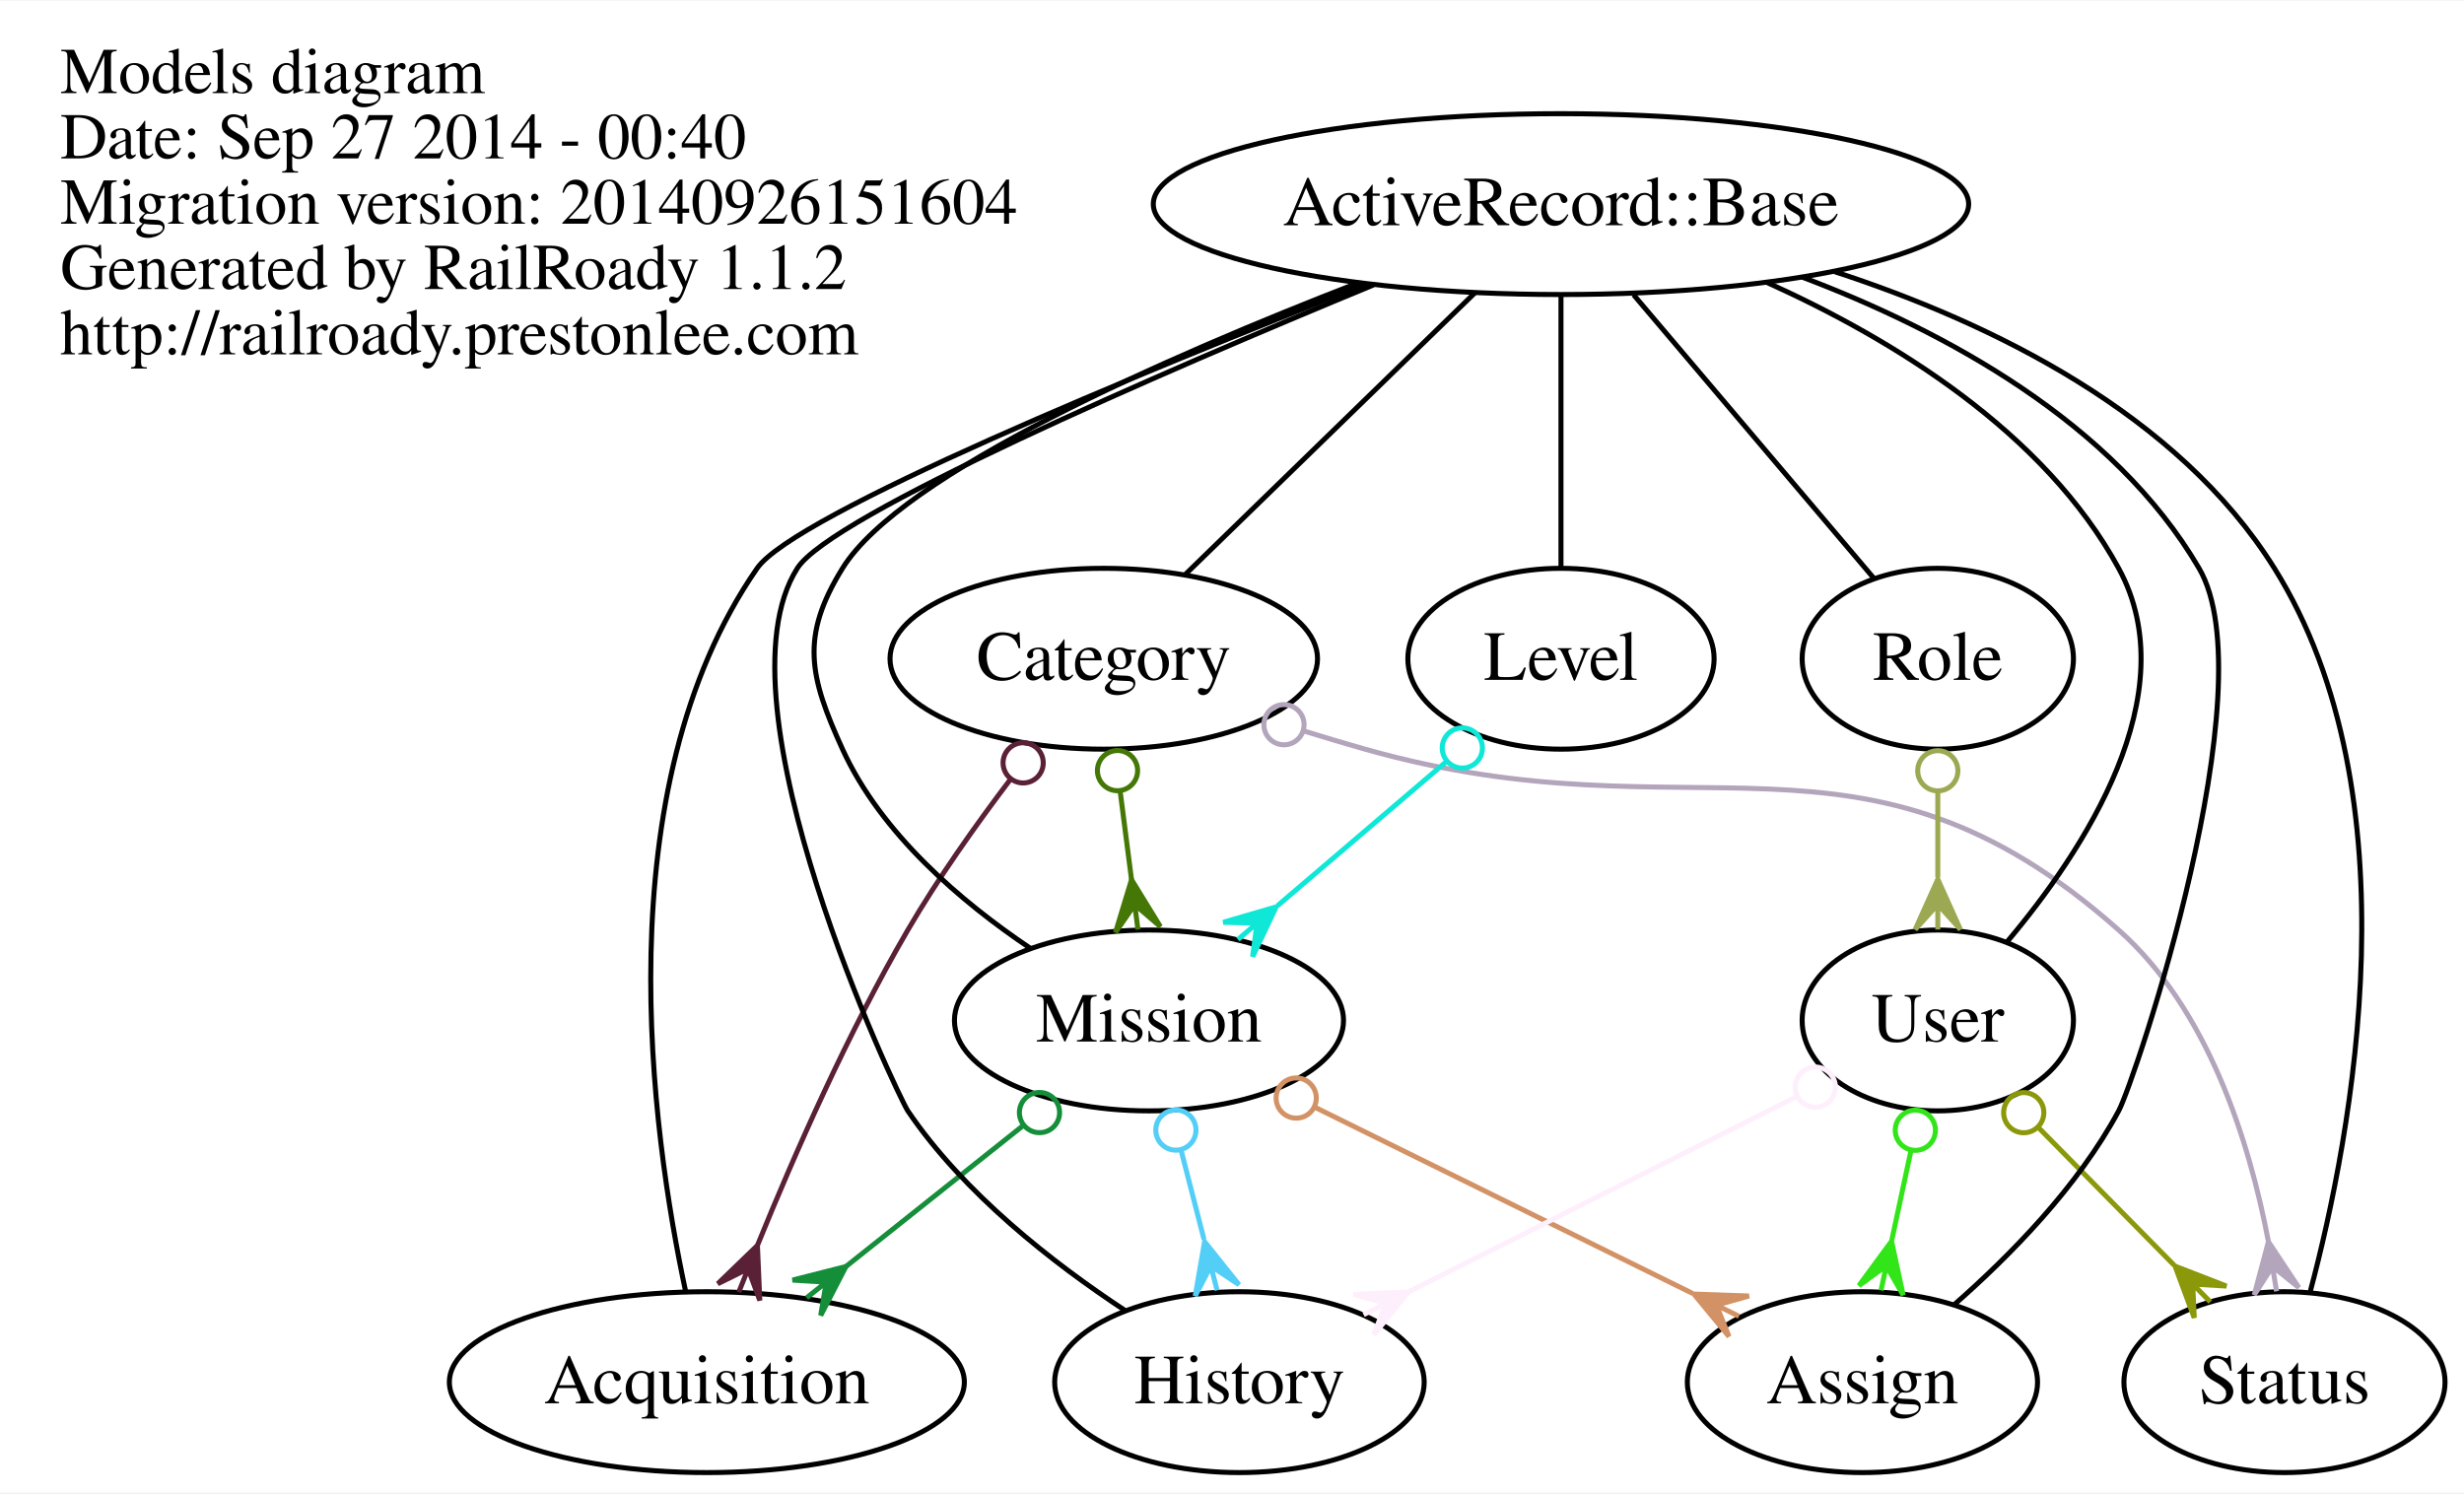
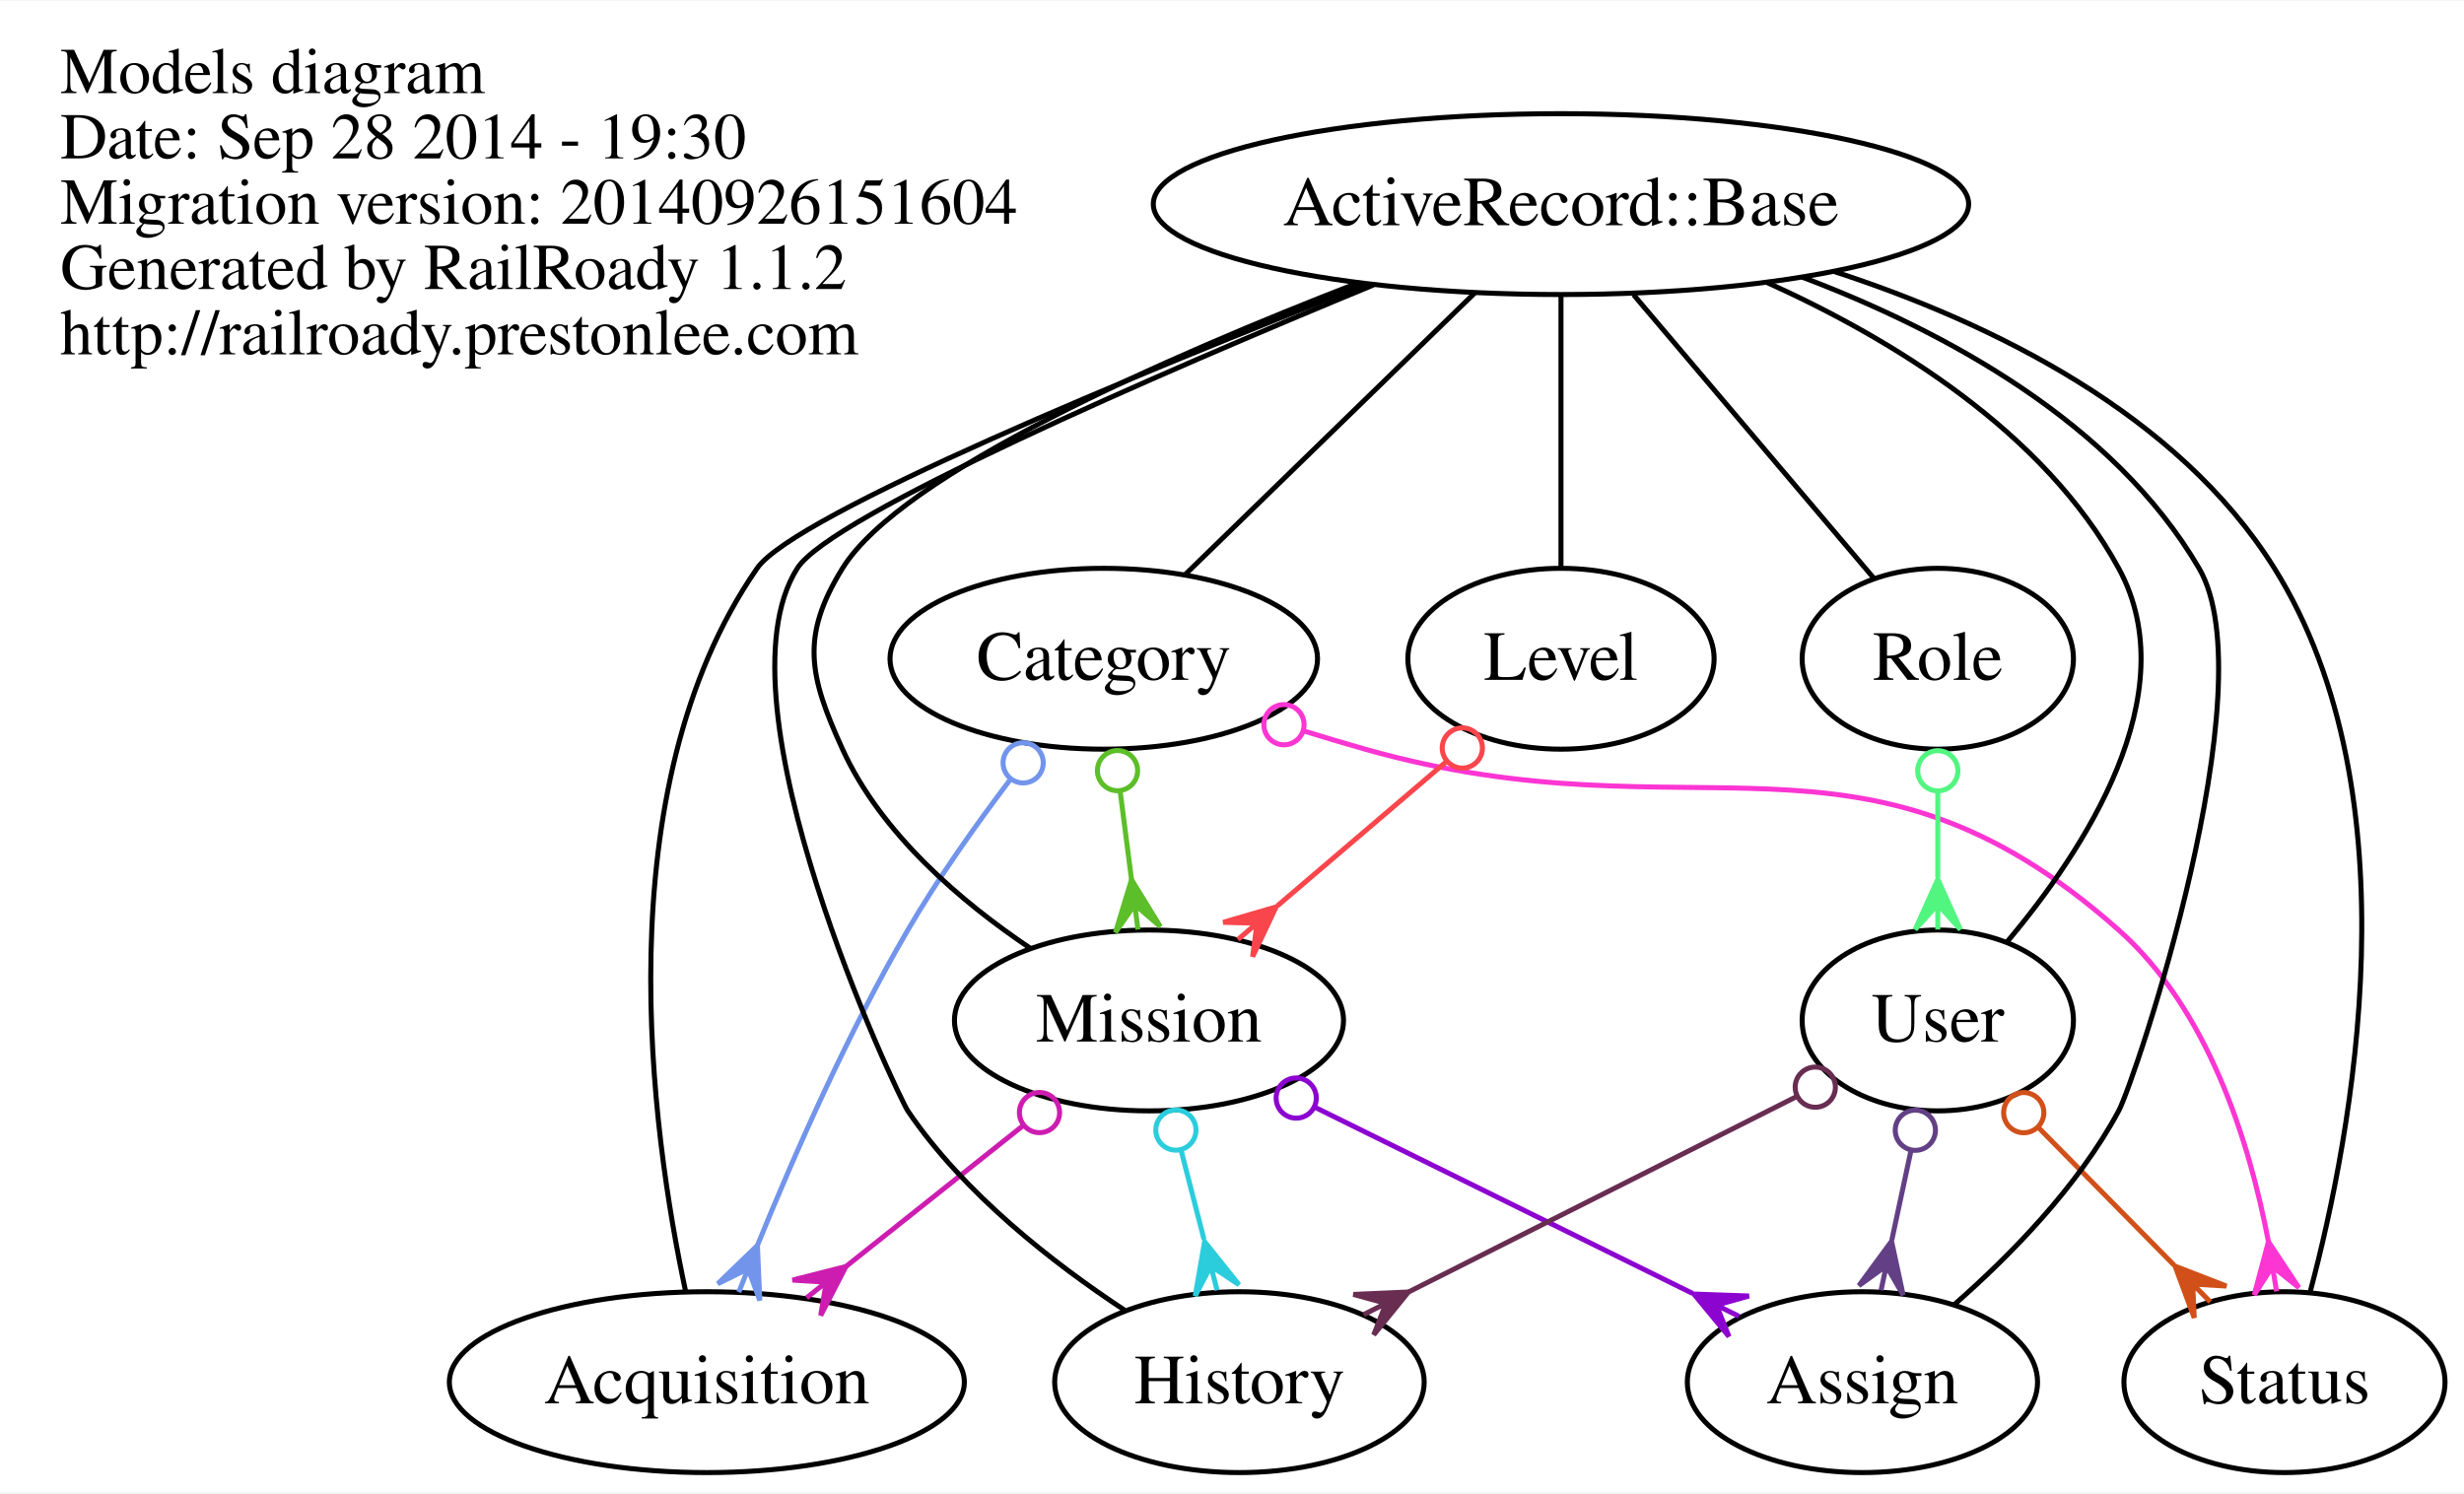
<svg xmlns="http://www.w3.org/2000/svg" width="490pt" height="297pt" viewBox="0.00 0.00 490.42 297.00">
  <g id="graph0" class="graph" transform="scale(1 1) rotate(0) translate(4 293)">
    <polygon fill="white" stroke="none" points="-4,4 -4,-293 486.415,-293 486.415,4 -4,4" />
    <g id="node1" class="node">
      <text text-anchor="start" x="8" y="-274.6" font-family="Times,serif" font-size="13.00">Models diagram</text>
-       <text text-anchor="start" x="8" y="-261.6" font-family="Times,serif" font-size="13.00">Date: Sep 27 2014 - 00:40</text>
+       <text text-anchor="start" x="8" y="-261.6" font-family="Times,serif" font-size="13.00">Date: Sep 28 2014 - 19:30</text>
      <text text-anchor="start" x="8" y="-248.6" font-family="Times,serif" font-size="13.00">Migration version: 20140926151604</text>
      <text text-anchor="start" x="8" y="-235.6" font-family="Times,serif" font-size="13.00">Generated by RailRoady 1.1.2</text>
      <text text-anchor="start" x="8" y="-222.6" font-family="Times,serif" font-size="13.00">http://railroady.prestonlee.com</text>
    </g>
    <g id="node2" class="node">
      <ellipse fill="none" stroke="black" cx="136.688" cy="-18" rx="51.25" ry="18" />
      <text text-anchor="middle" x="136.688" y="-13.8" font-family="Times,serif" font-size="14.00">Acquisition</text>
    </g>
    <g id="node3" class="node">
      <ellipse fill="none" stroke="black" cx="366.688" cy="-18" rx="34.855" ry="18" />
      <text text-anchor="middle" x="366.688" y="-13.8" font-family="Times,serif" font-size="14.00">Assign</text>
    </g>
    <g id="node4" class="node">
      <ellipse fill="none" stroke="black" cx="215.688" cy="-162" rx="42.546" ry="18" />
      <text text-anchor="middle" x="215.688" y="-157.8" font-family="Times,serif" font-size="14.00">Category</text>
    </g>
    <g id="edge4" class="edge">
-       <path fill="none" stroke="#5a2036" d="M197.022,-137.88C190.178,-128.848 182.654,-118.221 176.688,-108 164.87,-87.756 154.141,-63.394 146.777,-45.28" />
-       <ellipse fill="none" stroke="#5a2036" cx="199.642" cy="-141.275" rx="4" ry="4" />
-       <polygon fill="#5a2036" stroke="#5a2036" points="146.751,-45.214 147.226,-34.258 144.898,-40.57 143.046,-35.925 143.046,-35.925 143.046,-35.925 144.898,-40.57 138.866,-37.592 146.751,-45.214 146.751,-45.214" />
+       <path fill="none" stroke="#7295eb" d="M197.022,-137.88C190.178,-128.848 182.654,-118.221 176.688,-108 164.87,-87.756 154.141,-63.394 146.777,-45.28" />
+       <ellipse fill="none" stroke="#7295eb" cx="199.642" cy="-141.275" rx="4" ry="4" />
+       <polygon fill="#7295eb" stroke="#7295eb" points="146.751,-45.214 147.226,-34.258 144.898,-40.57 143.046,-35.925 143.046,-35.925 143.046,-35.925 144.898,-40.57 138.866,-37.592 146.751,-45.214 146.751,-45.214" />
    </g>
    <g id="node7" class="node">
      <ellipse fill="none" stroke="black" cx="224.688" cy="-90" rx="38.721" ry="18" />
      <text text-anchor="middle" x="224.688" y="-85.8" font-family="Times,serif" font-size="14.00">Mission</text>
    </g>
    <g id="edge3" class="edge">
-       <path fill="none" stroke="#447706" d="M218.948,-135.64C219.684,-129.92 220.467,-123.828 221.211,-118.042" />
-       <ellipse fill="none" stroke="#447706" cx="218.423" cy="-139.729" rx="4" ry="4" />
-       <polygon fill="#447706" stroke="#447706" points="221.213,-118.023 226.952,-108.678 221.851,-113.064 222.489,-108.104 222.489,-108.104 222.489,-108.104 221.851,-113.064 218.025,-107.53 221.213,-118.023 221.213,-118.023" />
+       <path fill="none" stroke="#5cbe29" d="M218.948,-135.64C219.684,-129.92 220.467,-123.828 221.211,-118.042" />
+       <ellipse fill="none" stroke="#5cbe29" cx="218.423" cy="-139.729" rx="4" ry="4" />
+       <polygon fill="#5cbe29" stroke="#5cbe29" points="221.213,-118.023 226.952,-108.678 221.851,-113.064 222.489,-108.104 222.489,-108.104 222.489,-108.104 221.851,-113.064 218.025,-107.53 221.213,-118.023 221.213,-118.023" />
    </g>
    <g id="node9" class="node">
      <ellipse fill="none" stroke="black" cx="450.688" cy="-18" rx="31.957" ry="18" />
      <text text-anchor="middle" x="450.688" y="-13.8" font-family="Times,serif" font-size="14.00">Status</text>
    </g>
    <g id="edge5" class="edge">
-       <path fill="none" stroke="#b3a5bb" d="M255.542,-147.611C259.631,-146.345 263.734,-145.119 267.688,-144 333.657,-125.333 366.4,-153.497 417.688,-108 435.452,-92.241 443.674,-66.024 447.467,-46.115" />
-       <ellipse fill="none" stroke="#b3a5bb" cx="251.555" cy="-148.87" rx="4" ry="4" />
-       <polygon fill="#b3a5bb" stroke="#b3a5bb" points="447.493,-45.957 453.553,-36.819 448.303,-41.023 449.113,-36.09 449.113,-36.09 449.113,-36.09 448.303,-41.023 444.672,-35.361 447.493,-45.957 447.493,-45.957" />
+       <path fill="none" stroke="#fc35d3" d="M255.542,-147.611C259.631,-146.345 263.734,-145.119 267.688,-144 333.657,-125.333 366.4,-153.497 417.688,-108 435.452,-92.241 443.674,-66.024 447.467,-46.115" />
+       <ellipse fill="none" stroke="#fc35d3" cx="251.555" cy="-148.87" rx="4" ry="4" />
+       <polygon fill="#fc35d3" stroke="#fc35d3" points="447.493,-45.957 453.553,-36.819 448.303,-41.023 449.113,-36.09 449.113,-36.09 449.113,-36.09 448.303,-41.023 444.672,-35.361 447.493,-45.957 447.493,-45.957" />
    </g>
    <g id="node5" class="node">
      <ellipse fill="none" stroke="black" cx="242.688" cy="-18" rx="36.775" ry="18" />
      <text text-anchor="middle" x="242.688" y="-13.8" font-family="Times,serif" font-size="14.00">History</text>
    </g>
    <g id="node6" class="node">
      <ellipse fill="none" stroke="black" cx="306.688" cy="-162" rx="30.477" ry="18" />
      <text text-anchor="middle" x="306.688" y="-157.8" font-family="Times,serif" font-size="14.00">Level</text>
    </g>
    <g id="edge8" class="edge">
-       <path fill="none" stroke="#0fe7d7" d="M283.935,-141.577C273.477,-132.65 261.03,-122.024 250.25,-112.822" />
-       <ellipse fill="none" stroke="#0fe7d7" cx="287.052" cy="-144.237" rx="4" ry="4" />
-       <polygon fill="#0fe7d7" stroke="#0fe7d7" points="249.998,-112.606 245.314,-102.691 246.195,-109.36 242.392,-106.114 242.392,-106.114 242.392,-106.114 246.195,-109.36 239.47,-109.536 249.998,-112.606 249.998,-112.606" />
+       <path fill="none" stroke="#f8464c" d="M283.935,-141.577C273.477,-132.65 261.03,-122.024 250.25,-112.822" />
+       <ellipse fill="none" stroke="#f8464c" cx="287.052" cy="-144.237" rx="4" ry="4" />
+       <polygon fill="#f8464c" stroke="#f8464c" points="249.998,-112.606 245.314,-102.691 246.195,-109.36 242.392,-106.114 242.392,-106.114 242.392,-106.114 246.195,-109.36 239.47,-109.536 249.998,-112.606 249.998,-112.606" />
    </g>
    <g id="edge10" class="edge">
-       <path fill="none" stroke="#158e3a" d="M199.594,-69.039C188.607,-60.299 175.678,-50.015 164.408,-41.05" />
-       <ellipse fill="none" stroke="#158e3a" cx="202.895" cy="-71.665" rx="4" ry="4" />
-       <polygon fill="#158e3a" stroke="#158e3a" points="164.372,-41.022 159.348,-31.275 160.459,-37.909 156.546,-34.797 156.546,-34.797 156.546,-34.797 160.459,-37.909 153.745,-38.318 164.372,-41.022 164.372,-41.022" />
+       <path fill="none" stroke="#cd1db0" d="M199.594,-69.039C188.607,-60.299 175.678,-50.015 164.408,-41.05" />
+       <ellipse fill="none" stroke="#cd1db0" cx="202.895" cy="-71.665" rx="4" ry="4" />
+       <polygon fill="#cd1db0" stroke="#cd1db0" points="164.372,-41.022 159.348,-31.275 160.459,-37.909 156.546,-34.797 156.546,-34.797 156.546,-34.797 160.459,-37.909 153.745,-38.318 164.372,-41.022 164.372,-41.022" />
    </g>
    <g id="edge12" class="edge">
-       <path fill="none" stroke="#d29265" d="M257.743,-72.705C280.309,-61.581 310.116,-46.888 332.847,-35.682" />
-       <ellipse fill="none" stroke="#d29265" cx="253.991" cy="-74.555" rx="4" ry="4" />
-       <polygon fill="#d29265" stroke="#d29265" points="333.145,-35.535 344.104,-35.15 337.629,-33.325 342.114,-31.114 342.114,-31.114 342.114,-31.114 337.629,-33.325 340.124,-27.078 333.145,-35.535 333.145,-35.535" />
+       <path fill="none" stroke="#8c04d0" d="M257.743,-72.705C280.309,-61.581 310.116,-46.888 332.847,-35.682" />
+       <ellipse fill="none" stroke="#8c04d0" cx="253.991" cy="-74.555" rx="4" ry="4" />
+       <polygon fill="#8c04d0" stroke="#8c04d0" points="333.145,-35.535 344.104,-35.15 337.629,-33.325 342.114,-31.114 342.114,-31.114 342.114,-31.114 337.629,-33.325 340.124,-27.078 333.145,-35.535 333.145,-35.535" />
    </g>
    <g id="edge11" class="edge">
-       <path fill="none" stroke="#53cef7" d="M231.048,-64.267C232.535,-58.484 234.127,-52.291 235.642,-46.4" />
-       <ellipse fill="none" stroke="#53cef7" cx="230.041" cy="-68.181" rx="4" ry="4" />
-       <polygon fill="#53cef7" stroke="#53cef7" points="235.755,-45.96 242.604,-37.396 237,-41.118 238.246,-36.275 238.246,-36.275 238.246,-36.275 237,-41.118 233.887,-35.155 235.755,-45.96 235.755,-45.96" />
+       <path fill="none" stroke="#2bcddc" d="M231.048,-64.267C232.535,-58.484 234.127,-52.291 235.642,-46.4" />
+       <ellipse fill="none" stroke="#2bcddc" cx="230.041" cy="-68.181" rx="4" ry="4" />
+       <polygon fill="#2bcddc" stroke="#2bcddc" points="235.755,-45.96 242.604,-37.396 237,-41.118 238.246,-36.275 238.246,-36.275 238.246,-36.275 237,-41.118 233.887,-35.155 235.755,-45.96 235.755,-45.96" />
    </g>
    <g id="node8" class="node">
      <ellipse fill="none" stroke="black" cx="381.688" cy="-162" rx="27" ry="18" />
      <text text-anchor="middle" x="381.688" y="-157.8" font-family="Times,serif" font-size="14.00">Role</text>
    </g>
    <g id="node10" class="node">
      <ellipse fill="none" stroke="black" cx="381.688" cy="-90" rx="27" ry="18" />
      <text text-anchor="middle" x="381.688" y="-85.8" font-family="Times,serif" font-size="14.00">User</text>
    </g>
    <g id="edge14" class="edge">
-       <path fill="none" stroke="#9ca952" d="M381.688,-135.64C381.688,-130.063 381.688,-124.132 381.688,-118.476" />
-       <ellipse fill="none" stroke="#9ca952" cx="381.688" cy="-139.697" rx="4" ry="4" />
-       <polygon fill="#9ca952" stroke="#9ca952" points="381.688,-118.104 386.188,-108.104 381.688,-113.104 381.688,-108.104 381.688,-108.104 381.688,-108.104 381.688,-113.104 377.188,-108.104 381.688,-118.104 381.688,-118.104" />
+       <path fill="none" stroke="#52f580" d="M381.688,-135.64C381.688,-130.063 381.688,-124.132 381.688,-118.476" />
+       <ellipse fill="none" stroke="#52f580" cx="381.688" cy="-139.697" rx="4" ry="4" />
+       <polygon fill="#52f580" stroke="#52f580" points="381.688,-118.104 386.188,-108.104 381.688,-113.104 381.688,-108.104 381.688,-108.104 381.688,-108.104 381.688,-113.104 377.188,-108.104 381.688,-118.104 381.688,-118.104" />
    </g>
    <g id="edge19" class="edge">
-       <path fill="none" stroke="#31e518" d="M376.328,-63.987C375.098,-58.249 373.785,-52.121 372.536,-46.293" />
-       <ellipse fill="none" stroke="#31e518" cx="377.219" cy="-68.144" rx="4" ry="4" />
-       <polygon fill="#31e518" stroke="#31e518" points="372.485,-46.053 374.79,-35.332 371.437,-41.164 370.39,-36.275 370.39,-36.275 370.39,-36.275 371.437,-41.164 365.989,-37.218 372.485,-46.053 372.485,-46.053" />
+       <path fill="none" stroke="#634085" d="M376.328,-63.987C375.098,-58.249 373.785,-52.121 372.536,-46.293" />
+       <ellipse fill="none" stroke="#634085" cx="377.219" cy="-68.144" rx="4" ry="4" />
+       <polygon fill="#634085" stroke="#634085" points="372.485,-46.053 374.79,-35.332 371.437,-41.164 370.39,-36.275 370.39,-36.275 370.39,-36.275 371.437,-41.164 365.989,-37.218 372.485,-46.053 372.485,-46.053" />
    </g>
    <g id="edge18" class="edge">
-       <path fill="none" stroke="#feeffc" d="M353.43,-74.77C331.129,-63.539 299.95,-47.837 276.356,-35.955" />
-       <ellipse fill="none" stroke="#feeffc" cx="357.305" cy="-76.721" rx="4" ry="4" />
-       <polygon fill="#feeffc" stroke="#feeffc" points="276.331,-35.943 269.423,-27.425 271.865,-33.694 267.399,-31.445 267.399,-31.445 267.399,-31.445 271.865,-33.694 265.375,-35.464 276.331,-35.943 276.331,-35.943" />
+       <path fill="none" stroke="#682d51" d="M353.43,-74.77C331.129,-63.539 299.95,-47.837 276.356,-35.955" />
+       <ellipse fill="none" stroke="#682d51" cx="357.305" cy="-76.721" rx="4" ry="4" />
+       <polygon fill="#682d51" stroke="#682d51" points="276.331,-35.943 269.423,-27.425 271.865,-33.694 267.399,-31.445 267.399,-31.445 267.399,-31.445 271.865,-33.694 265.375,-35.464 276.331,-35.943 276.331,-35.943" />
    </g>
    <g id="edge17" class="edge">
-       <path fill="none" stroke="#8a980a" d="M401.775,-68.621C410.224,-60.051 420.078,-50.054 428.718,-41.288" />
-       <ellipse fill="none" stroke="#8a980a" cx="398.793" cy="-71.647" rx="4" ry="4" />
-       <polygon fill="#8a980a" stroke="#8a980a" points="428.913,-41.09 439.138,-37.127 432.423,-37.529 435.933,-33.968 435.933,-33.968 435.933,-33.968 432.423,-37.529 432.728,-30.809 428.913,-41.09 428.913,-41.09" />
+       <path fill="none" stroke="#d15019" d="M401.775,-68.621C410.224,-60.051 420.078,-50.054 428.718,-41.288" />
+       <ellipse fill="none" stroke="#d15019" cx="398.793" cy="-71.647" rx="4" ry="4" />
+       <polygon fill="#d15019" stroke="#d15019" points="428.913,-41.09 439.138,-37.127 432.423,-37.529 435.933,-33.968 435.933,-33.968 435.933,-33.968 432.423,-37.529 432.728,-30.809 428.913,-41.09 428.913,-41.09" />
    </g>
    <g id="node11" class="node">
      <ellipse fill="none" stroke="black" cx="306.688" cy="-252.5" rx="81.142" ry="18" />
      <text text-anchor="middle" x="306.688" y="-248.3" font-family="Times,serif" font-size="14.00">ActiveRecord::Base</text>
    </g>
    <g id="edge1" class="edge">
      <path fill="none" stroke="black" d="M267.935,-236.622C222.999,-219 154.099,-190.689 146.688,-180 116.128,-135.928 125.693,-67.701 132.452,-36.118" />
    </g>
    <g id="edge2" class="edge">
      <path fill="none" stroke="black" d="M354.707,-237.964C383.088,-227.216 416.704,-209.052 433.688,-180 447.359,-156.615 420.892,-77.972 417.688,-72 409.598,-56.922 396.004,-43.107 384.884,-33.365" />
    </g>
    <g id="edge6" class="edge">
      <path fill="none" stroke="black" d="M289.571,-234.854C272.993,-218.731 248.044,-194.468 231.811,-178.68" />
    </g>
    <g id="edge7" class="edge">
      <path fill="none" stroke="black" d="M269.377,-236.413C226.561,-218.726 161.349,-190.495 154.688,-180 137.568,-153.027 174.894,-74.648 176.688,-72 187.814,-55.575 205.559,-41.734 219.849,-32.32" />
    </g>
    <g id="edge9" class="edge">
      <path fill="none" stroke="black" d="M306.688,-234.436C306.688,-218.765 306.688,-195.666 306.688,-180.011" />
    </g>
    <g id="edge13" class="edge">
      <path fill="none" stroke="black" d="M266.367,-236.846C228.303,-222.096 175.362,-198.889 163.688,-180 155.276,-166.39 157.051,-158.559 163.688,-144 171.369,-127.15 187.347,-113.585 201.024,-104.398" />
    </g>
    <g id="edge15" class="edge">
      <path fill="none" stroke="black" d="M321.148,-234.436C335.025,-218.062 355.774,-193.578 369.018,-177.95" />
    </g>
    <g id="edge16" class="edge">
      <path fill="none" stroke="black" d="M361.132,-239.058C392.516,-228.807 429.458,-210.783 448.688,-180 476.975,-134.718 464.166,-67.384 455.837,-36.11" />
    </g>
    <g id="edge20" class="edge">
      <path fill="none" stroke="black" d="M347.709,-236.888C372.813,-225.566 402.871,-207.168 417.688,-180 431.334,-154.978 410.687,-123.673 395.472,-105.644" />
    </g>
  </g>
</svg>
